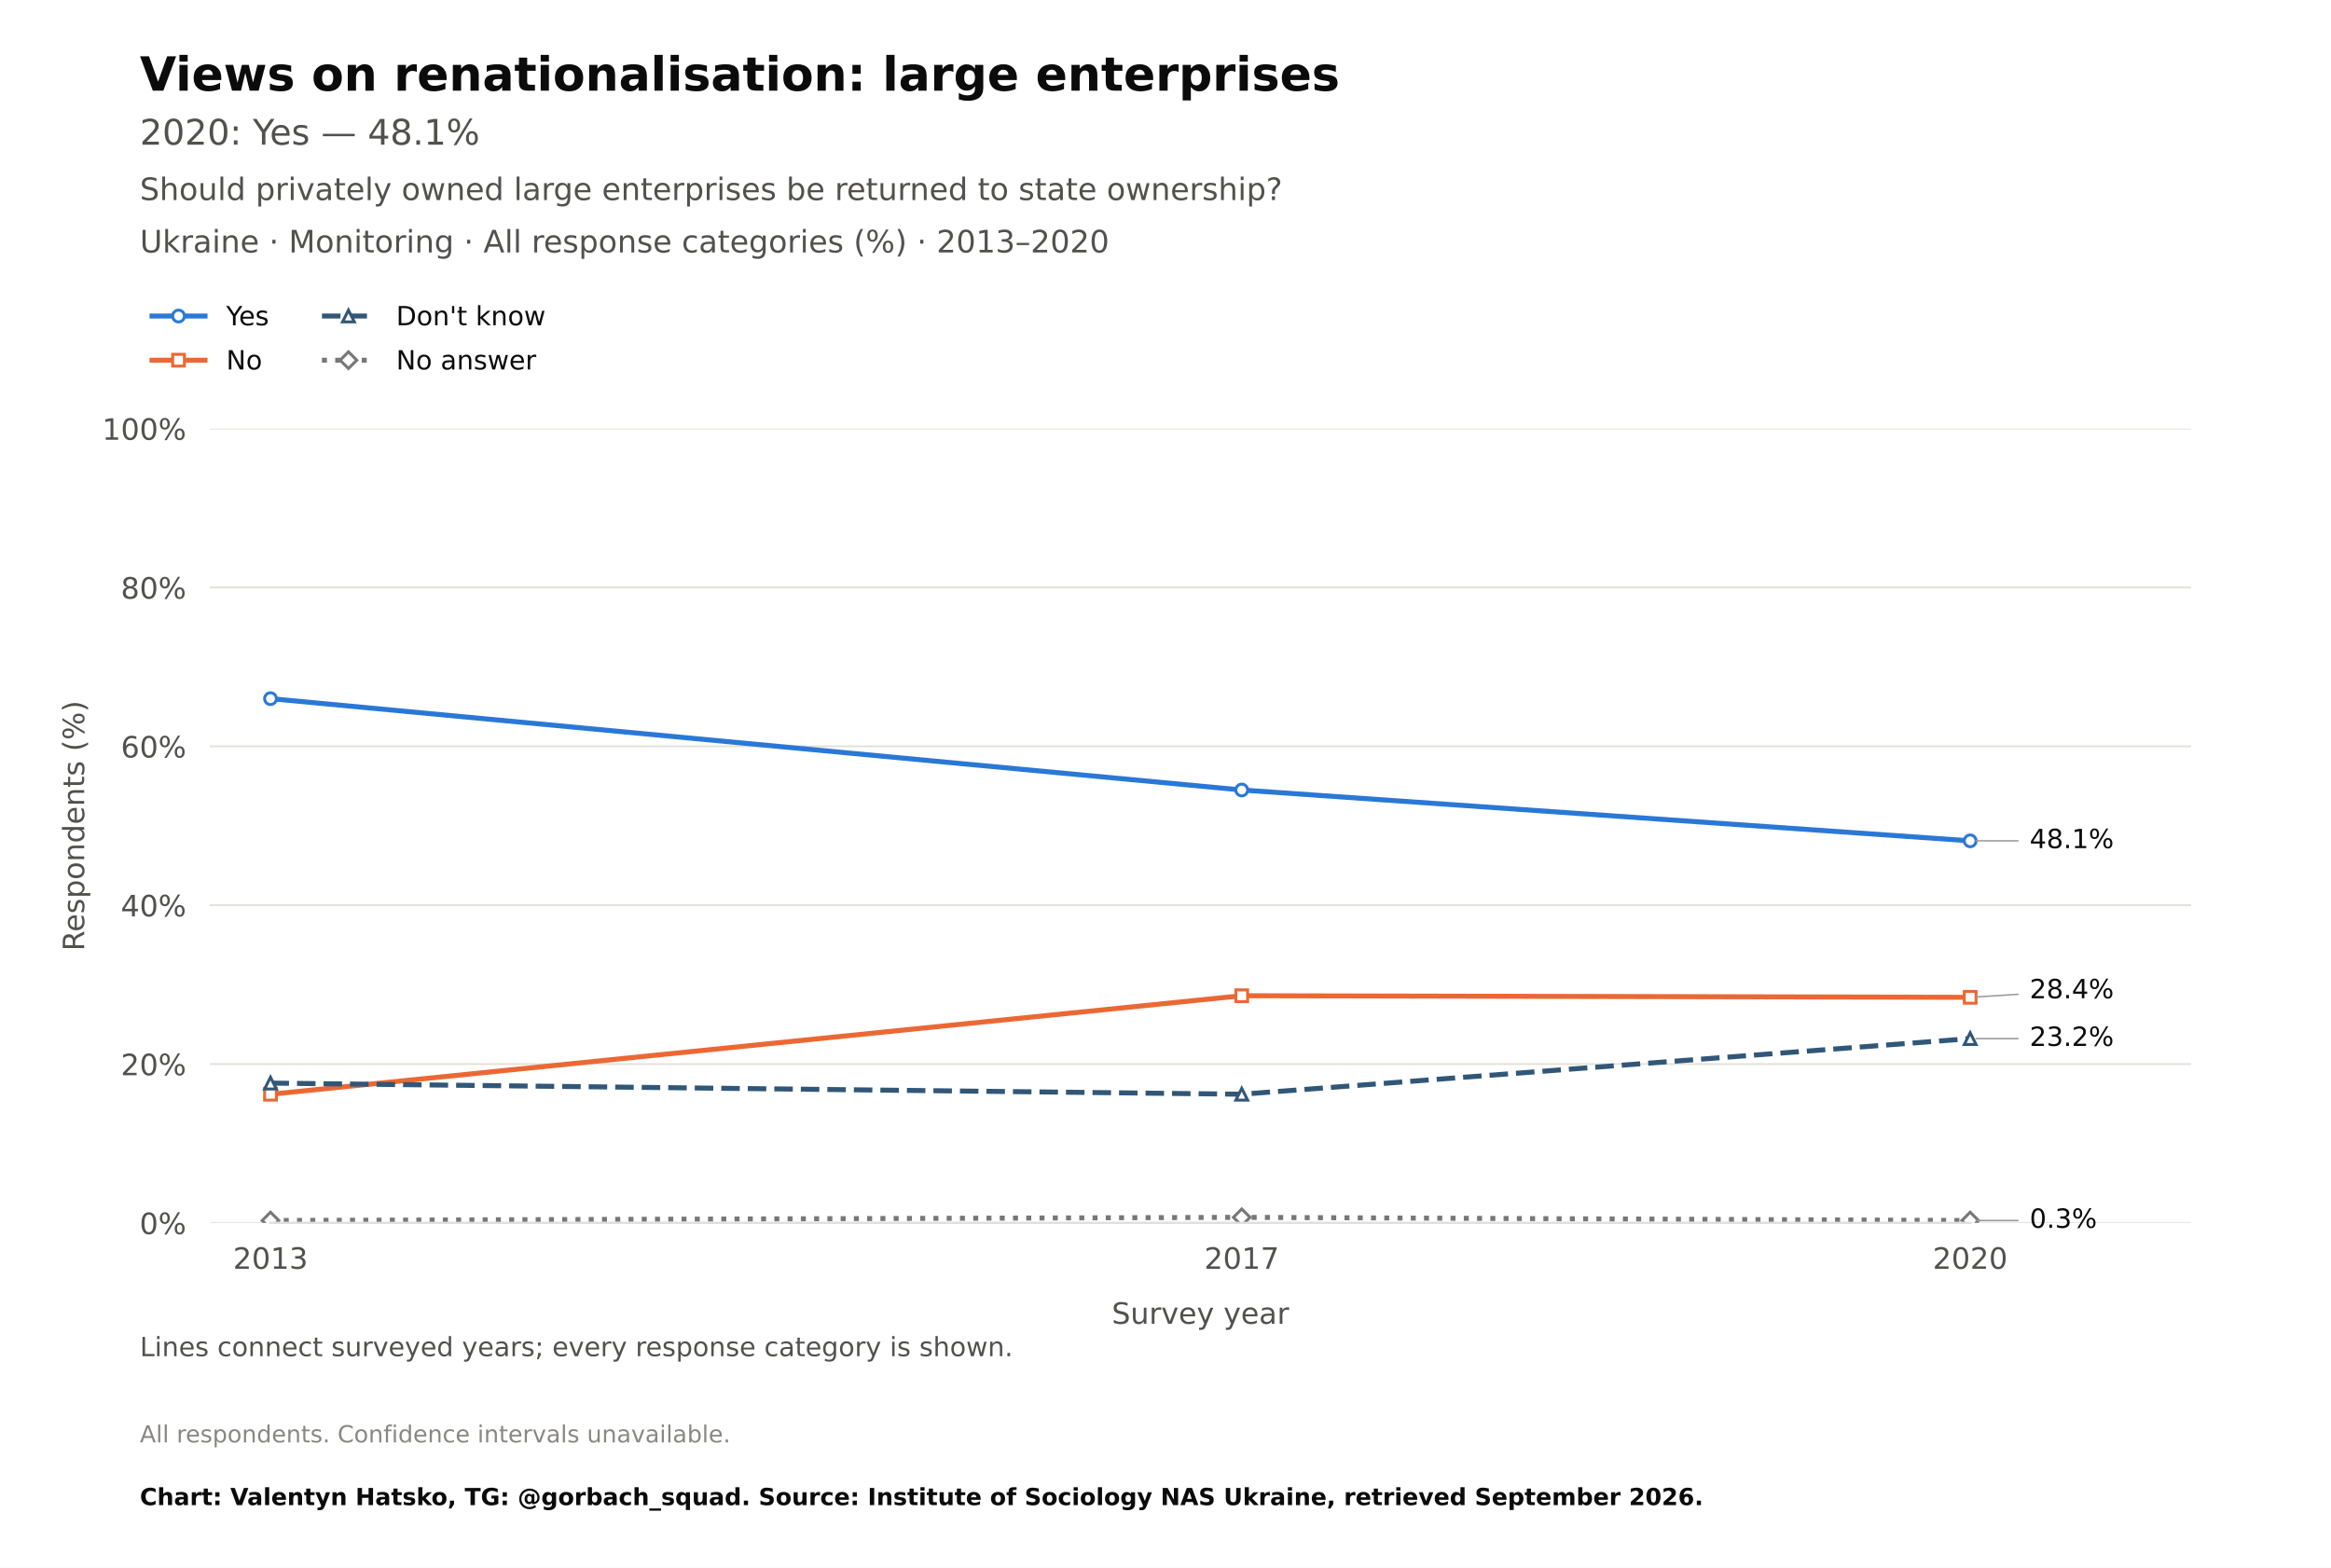
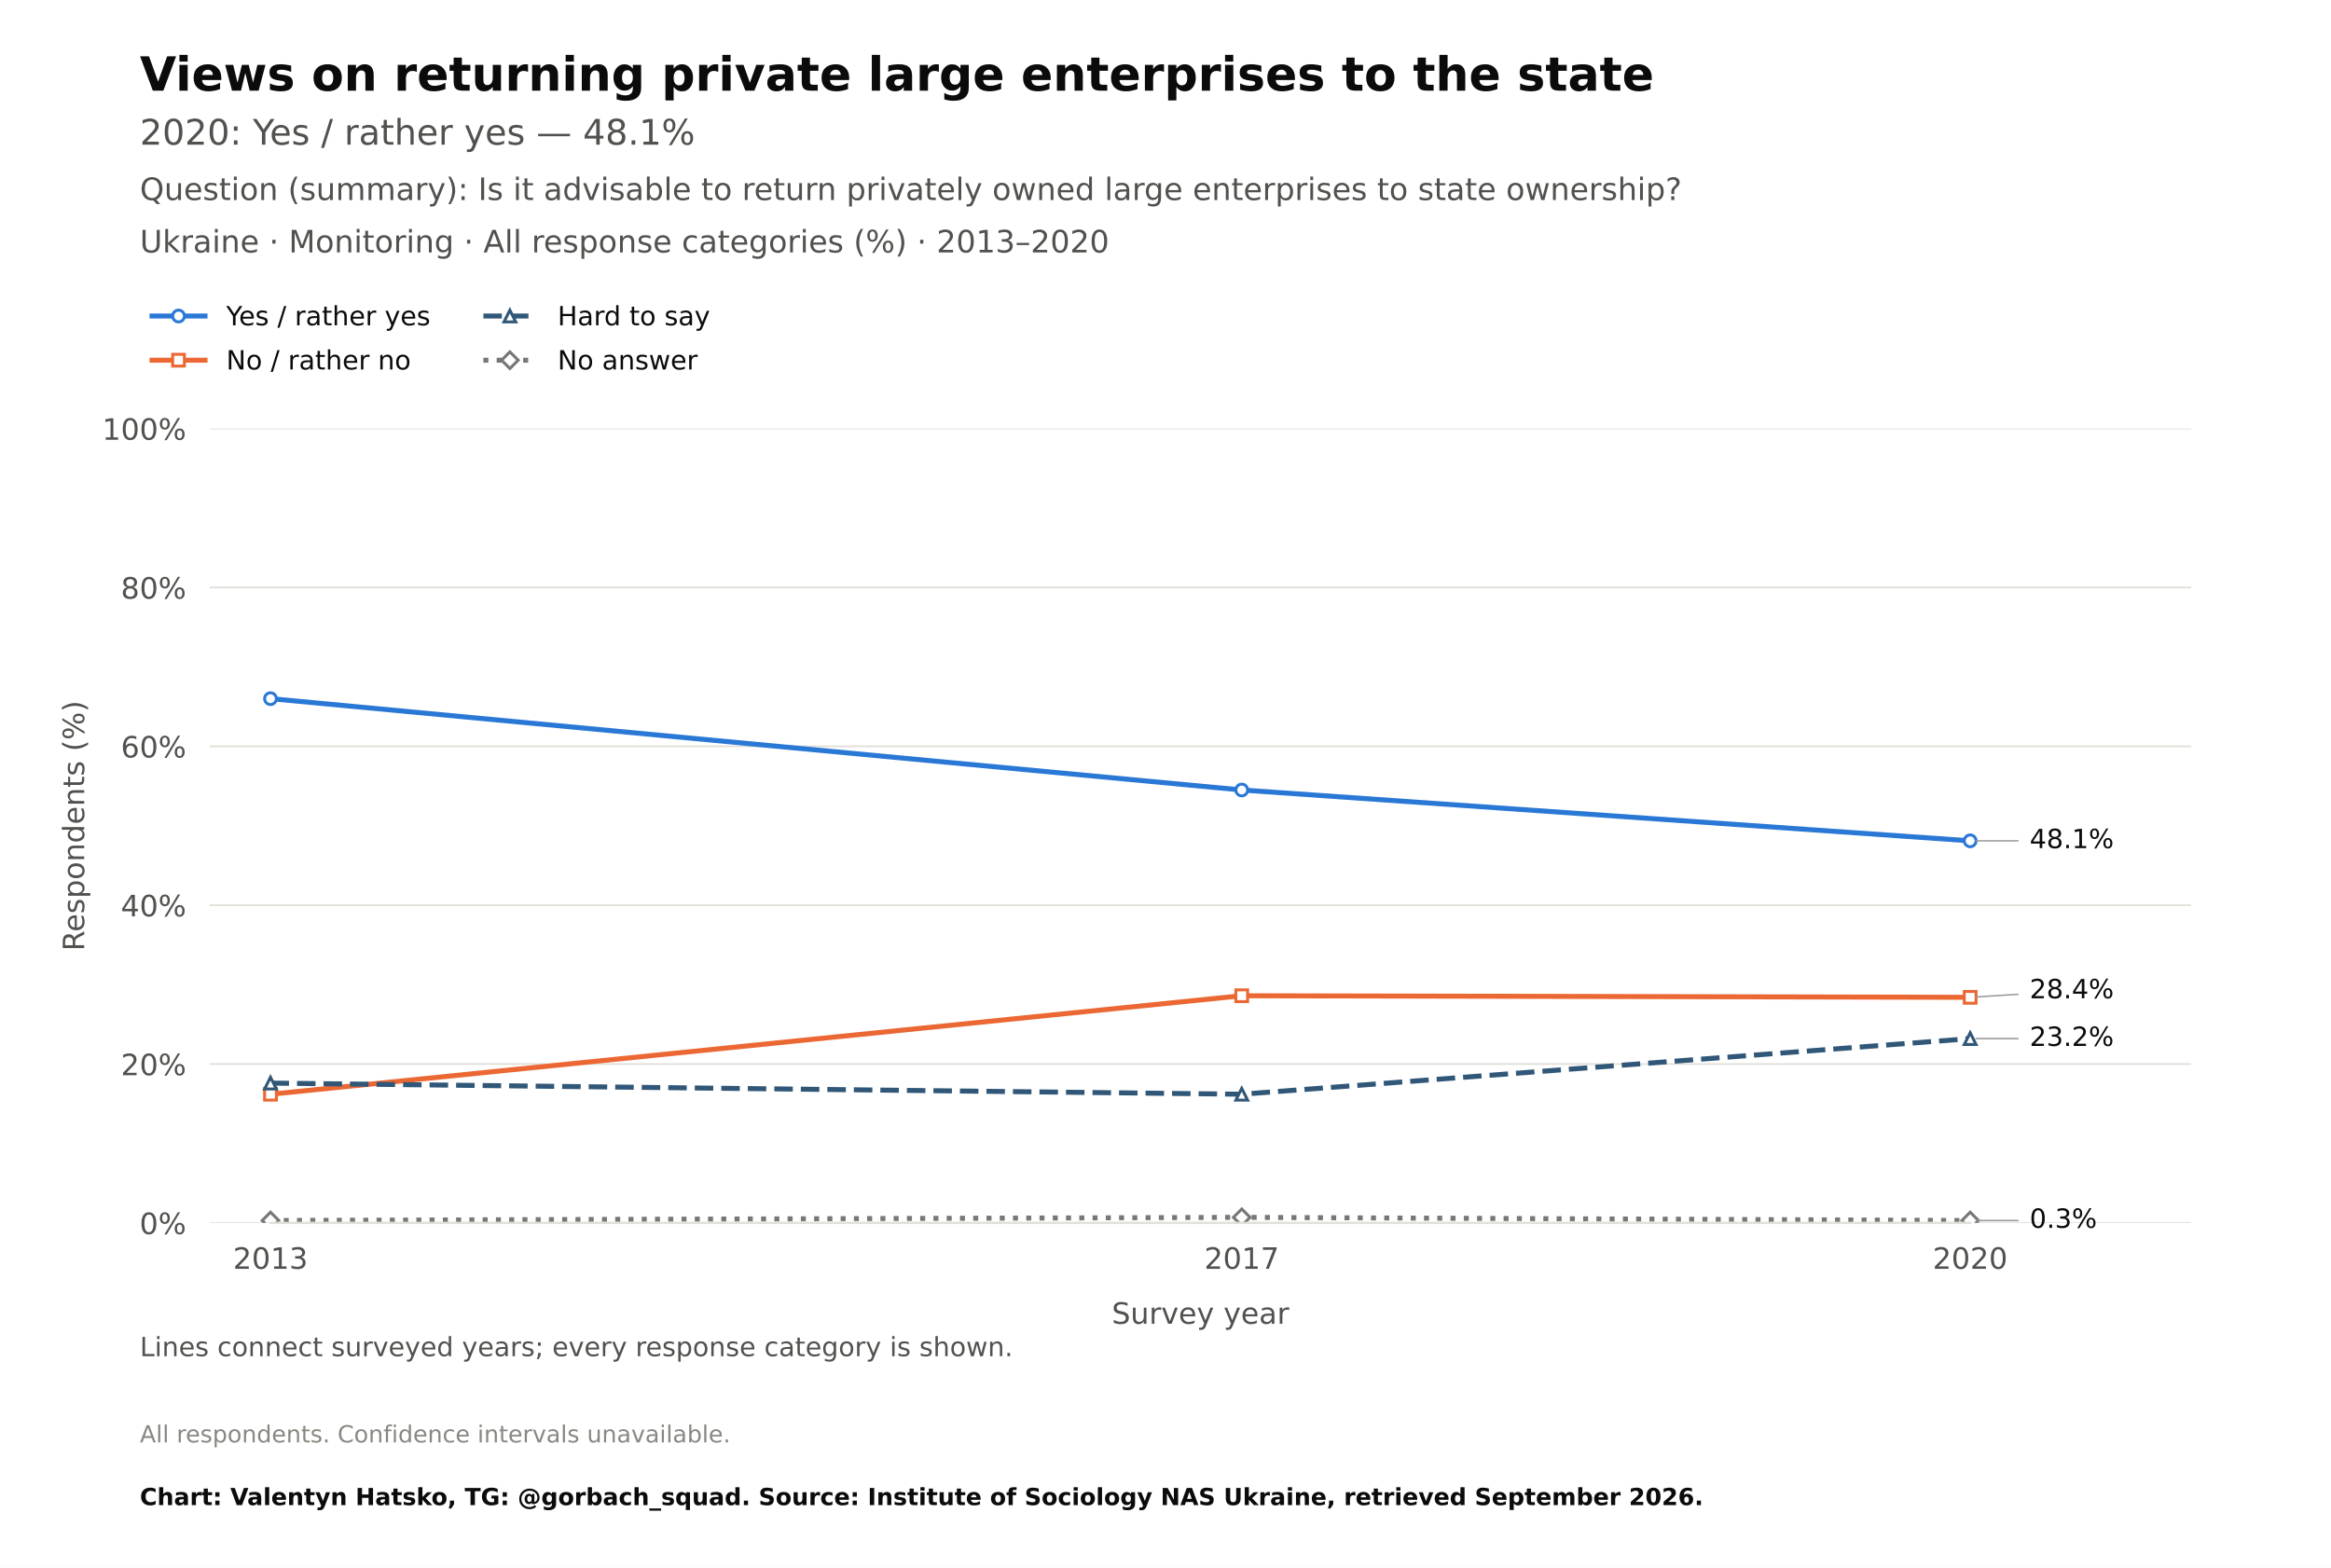
<svg xmlns="http://www.w3.org/2000/svg" xmlns:xlink="http://www.w3.org/1999/xlink" width="792pt" height="532.8pt" viewBox="0 0 792 532.8" version="1.1">
  <defs>
    <style type="text/css">*{stroke-linejoin: round; stroke-linecap: butt}</style>
  </defs>
  <g id="figure_1">
    <g id="patch_1">
      <path d="M 0 532.8  L 792 532.8  L 792 0  L 0 0  z " style="fill: #ffffff" />
    </g>
    <g id="axes_1">
      <g id="patch_2">
        <path d="M 71.28 415.584  L 744.48 415.584  L 744.48 145.648  L 71.28 145.648  z " style="fill: #ffffff" />
      </g>
      <g id="matplotlib.axis_1">
        <g id="xtick_1">
          <g id="line2d_1" />
          <g id="text_1">
            <text style="font-size: 10px; font-family: 'DejaVu Sans', Arial, sans-serif; text-anchor: middle; fill: #52514e" x="91.905" y="431.182" transform="rotate(-0 91.905 431.1824)">2013</text>
          </g>
        </g>
        <g id="xtick_2">
          <g id="line2d_2" />
          <g id="text_2">
            <text style="font-size: 10px; font-family: 'DejaVu Sans', Arial, sans-serif; text-anchor: middle; fill: #52514e" x="421.905" y="431.182" transform="rotate(-0 421.905 431.1824)">2017</text>
          </g>
        </g>
        <g id="xtick_3">
          <g id="line2d_3" />
          <g id="text_3">
            <text style="font-size: 10px; font-family: 'DejaVu Sans', Arial, sans-serif; text-anchor: middle; fill: #52514e" x="669.405" y="431.182" transform="rotate(-0 669.405 431.1824)">2020</text>
          </g>
        </g>
        <g id="text_4">
          <text style="font-size: 10px; font-family: 'DejaVu Sans', Arial, sans-serif; text-anchor: middle; fill: #52514e" x="407.88" y="449.861" transform="rotate(-0 407.88 449.8606)">Survey year</text>
        </g>
      </g>
      <g id="matplotlib.axis_2">
        <g id="ytick_1">
          <g id="line2d_4">
-             <path d="M 71.28 415.584  L 744.48 415.584  " clip-path="url(#p12f6272976)" style="fill: none; stroke: #e1e0d9; stroke-width: 0.6; stroke-linecap: square" />
+             <path d="M 71.28 415.584  L 744.48 415.584  " clip-path="url(#pdadead64aa)" style="fill: none; stroke: #e1e0d9; stroke-width: 0.6; stroke-linecap: square" />
          </g>
          <g id="line2d_5" />
          <g id="text_5">
            <text style="font-size: 10px; font-family: 'DejaVu Sans', Arial, sans-serif; text-anchor: end; fill: #52514e" x="63.28" y="419.383" transform="rotate(-0 63.28 419.3832)">0%</text>
          </g>
        </g>
        <g id="ytick_2">
          <g id="line2d_6">
-             <path d="M 71.28 361.597  L 744.48 361.597  " clip-path="url(#p12f6272976)" style="fill: none; stroke: #e1e0d9; stroke-width: 0.6; stroke-linecap: square" />
+             <path d="M 71.28 361.597  L 744.48 361.597  " clip-path="url(#pdadead64aa)" style="fill: none; stroke: #e1e0d9; stroke-width: 0.6; stroke-linecap: square" />
          </g>
          <g id="line2d_7" />
          <g id="text_6">
            <text style="font-size: 10px; font-family: 'DejaVu Sans', Arial, sans-serif; text-anchor: end; fill: #52514e" x="63.28" y="365.396" transform="rotate(-0 63.28 365.396)">20%</text>
          </g>
        </g>
        <g id="ytick_3">
          <g id="line2d_8">
-             <path d="M 71.28 307.61  L 744.48 307.61  " clip-path="url(#p12f6272976)" style="fill: none; stroke: #e1e0d9; stroke-width: 0.6; stroke-linecap: square" />
+             <path d="M 71.28 307.61  L 744.48 307.61  " clip-path="url(#pdadead64aa)" style="fill: none; stroke: #e1e0d9; stroke-width: 0.6; stroke-linecap: square" />
          </g>
          <g id="line2d_9" />
          <g id="text_7">
            <text style="font-size: 10px; font-family: 'DejaVu Sans', Arial, sans-serif; text-anchor: end; fill: #52514e" x="63.28" y="311.409" transform="rotate(-0 63.28 311.4088)">40%</text>
          </g>
        </g>
        <g id="ytick_4">
          <g id="line2d_10">
-             <path d="M 71.28 253.622  L 744.48 253.622  " clip-path="url(#p12f6272976)" style="fill: none; stroke: #e1e0d9; stroke-width: 0.6; stroke-linecap: square" />
+             <path d="M 71.28 253.622  L 744.48 253.622  " clip-path="url(#pdadead64aa)" style="fill: none; stroke: #e1e0d9; stroke-width: 0.6; stroke-linecap: square" />
          </g>
          <g id="line2d_11" />
          <g id="text_8">
            <text style="font-size: 10px; font-family: 'DejaVu Sans', Arial, sans-serif; text-anchor: end; fill: #52514e" x="63.28" y="257.422" transform="rotate(-0 63.28 257.4216)">60%</text>
          </g>
        </g>
        <g id="ytick_5">
          <g id="line2d_12">
-             <path d="M 71.28 199.635  L 744.48 199.635  " clip-path="url(#p12f6272976)" style="fill: none; stroke: #e1e0d9; stroke-width: 0.6; stroke-linecap: square" />
+             <path d="M 71.28 199.635  L 744.48 199.635  " clip-path="url(#pdadead64aa)" style="fill: none; stroke: #e1e0d9; stroke-width: 0.6; stroke-linecap: square" />
          </g>
          <g id="line2d_13" />
          <g id="text_9">
            <text style="font-size: 10px; font-family: 'DejaVu Sans', Arial, sans-serif; text-anchor: end; fill: #52514e" x="63.28" y="203.434" transform="rotate(-0 63.28 203.4344)">80%</text>
          </g>
        </g>
        <g id="ytick_6">
          <g id="line2d_14">
-             <path d="M 71.28 145.648  L 744.48 145.648  " clip-path="url(#p12f6272976)" style="fill: none; stroke: #e1e0d9; stroke-width: 0.6; stroke-linecap: square" />
+             <path d="M 71.28 145.648  L 744.48 145.648  " clip-path="url(#pdadead64aa)" style="fill: none; stroke: #e1e0d9; stroke-width: 0.6; stroke-linecap: square" />
          </g>
          <g id="line2d_15" />
          <g id="text_10">
            <text style="font-size: 10px; font-family: 'DejaVu Sans', Arial, sans-serif; text-anchor: end; fill: #52514e" x="63.28" y="149.447" transform="rotate(-0 63.28 149.4472)">100%</text>
          </g>
        </g>
        <g id="text_11">
          <text style="font-size: 10px; font-family: 'DejaVu Sans', Arial, sans-serif; text-anchor: middle; fill: #52514e" x="28.611" y="280.616" transform="rotate(-90 28.61125 280.616)">Respondents (%)</text>
        </g>
      </g>
      <g id="line2d_16">
-         <path d="M 91.905 237.426  L 421.905 268.469  L 669.405 285.745  " clip-path="url(#p12f6272976)" style="fill: none; stroke: #2a78d6; stroke-width: 1.7; stroke-linecap: square" />
-         <defs>
-           <path id="ma34b72bc05" d="M 0 2  C 0.53 2 1.039 1.789 1.414 1.414  C 1.789 1.039 2 0.53 2 0  C 2 -0.53 1.789 -1.039 1.414 -1.414  C 1.039 -1.789 0.53 -2 0 -2  C -0.53 -2 -1.039 -1.789 -1.414 -1.414  C -1.789 -1.039 -2 -0.53 -2 0  C -2 0.53 -1.789 1.039 -1.414 1.414  C -1.039 1.789 -0.53 2 0 2  z " style="stroke: #2a78d6" />
-         </defs>
-         <g clip-path="url(#p12f6272976)">
-           <use xlink:href="#ma34b72bc05" x="91.905" y="237.426" style="fill: #ffffff; stroke: #2a78d6" />
-           <use xlink:href="#ma34b72bc05" x="421.905" y="268.469" style="fill: #ffffff; stroke: #2a78d6" />
-           <use xlink:href="#ma34b72bc05" x="669.405" y="285.745" style="fill: #ffffff; stroke: #2a78d6" />
+         <path d="M 91.905 237.426  L 421.905 268.469  L 669.405 285.745  " clip-path="url(#pdadead64aa)" style="fill: none; stroke: #2a78d6; stroke-width: 1.7; stroke-linecap: square" />
+         <defs>
+           <path id="mc7fa0328d3" d="M 0 2  C 0.53 2 1.039 1.789 1.414 1.414  C 1.789 1.039 2 0.53 2 0  C 2 -0.53 1.789 -1.039 1.414 -1.414  C 1.039 -1.789 0.53 -2 0 -2  C -0.53 -2 -1.039 -1.789 -1.414 -1.414  C -1.789 -1.039 -2 -0.53 -2 0  C -2 0.53 -1.789 1.039 -1.414 1.414  C -1.039 1.789 -0.53 2 0 2  z " style="stroke: #2a78d6" />
+         </defs>
+         <g clip-path="url(#pdadead64aa)">
+           <use xlink:href="#mc7fa0328d3" x="91.905" y="237.426" style="fill: #ffffff; stroke: #2a78d6" />
+           <use xlink:href="#mc7fa0328d3" x="421.905" y="268.469" style="fill: #ffffff; stroke: #2a78d6" />
+           <use xlink:href="#mc7fa0328d3" x="669.405" y="285.745" style="fill: #ffffff; stroke: #2a78d6" />
        </g>
      </g>
      <g id="line2d_17">
-         <path d="M 91.905 371.854  L 421.905 338.382  L 669.405 338.922  " clip-path="url(#p12f6272976)" style="fill: none; stroke: #eb6834; stroke-width: 1.7; stroke-linecap: square" />
-         <defs>
-           <path id="m0a65eff58c" d="M -2 2  L 2 2  L 2 -2  L -2 -2  z " style="stroke: #eb6834; stroke-linejoin: miter" />
-         </defs>
-         <g clip-path="url(#p12f6272976)">
-           <use xlink:href="#m0a65eff58c" x="91.905" y="371.854" style="fill: #ffffff; stroke: #eb6834; stroke-linejoin: miter" />
-           <use xlink:href="#m0a65eff58c" x="421.905" y="338.382" style="fill: #ffffff; stroke: #eb6834; stroke-linejoin: miter" />
-           <use xlink:href="#m0a65eff58c" x="669.405" y="338.922" style="fill: #ffffff; stroke: #eb6834; stroke-linejoin: miter" />
+         <path d="M 91.905 371.854  L 421.905 338.382  L 669.405 338.922  " clip-path="url(#pdadead64aa)" style="fill: none; stroke: #eb6834; stroke-width: 1.7; stroke-linecap: square" />
+         <defs>
+           <path id="mf34aa84dfc" d="M -2 2  L 2 2  L 2 -2  L -2 -2  z " style="stroke: #eb6834; stroke-linejoin: miter" />
+         </defs>
+         <g clip-path="url(#pdadead64aa)">
+           <use xlink:href="#mf34aa84dfc" x="91.905" y="371.854" style="fill: #ffffff; stroke: #eb6834; stroke-linejoin: miter" />
+           <use xlink:href="#mf34aa84dfc" x="421.905" y="338.382" style="fill: #ffffff; stroke: #eb6834; stroke-linejoin: miter" />
+           <use xlink:href="#mf34aa84dfc" x="669.405" y="338.922" style="fill: #ffffff; stroke: #eb6834; stroke-linejoin: miter" />
        </g>
      </g>
      <g id="line2d_18">
-         <path d="M 91.905 368.075  L 421.905 371.854  L 669.405 352.959  " clip-path="url(#p12f6272976)" style="fill: none; stroke-dasharray: 6.29,2.72; stroke-dashoffset: 0; stroke: #315778; stroke-width: 1.7" />
-         <defs>
-           <path id="me03d8472fa" d="M 0 -2  L -2 2  L 2 2  z " style="stroke: #315778; stroke-linejoin: miter" />
-         </defs>
-         <g clip-path="url(#p12f6272976)">
-           <use xlink:href="#me03d8472fa" x="91.905" y="368.075" style="fill: #ffffff; stroke: #315778; stroke-linejoin: miter" />
-           <use xlink:href="#me03d8472fa" x="421.905" y="371.854" style="fill: #ffffff; stroke: #315778; stroke-linejoin: miter" />
-           <use xlink:href="#me03d8472fa" x="669.405" y="352.959" style="fill: #ffffff; stroke: #315778; stroke-linejoin: miter" />
+         <path d="M 91.905 368.075  L 421.905 371.854  L 669.405 352.959  " clip-path="url(#pdadead64aa)" style="fill: none; stroke-dasharray: 6.29,2.72; stroke-dashoffset: 0; stroke: #315778; stroke-width: 1.7" />
+         <defs>
+           <path id="mb6c66e5128" d="M 0 -2  L -2 2  L 2 2  z " style="stroke: #315778; stroke-linejoin: miter" />
+         </defs>
+         <g clip-path="url(#pdadead64aa)">
+           <use xlink:href="#mb6c66e5128" x="91.905" y="368.075" style="fill: #ffffff; stroke: #315778; stroke-linejoin: miter" />
+           <use xlink:href="#mb6c66e5128" x="421.905" y="371.854" style="fill: #ffffff; stroke: #315778; stroke-linejoin: miter" />
+           <use xlink:href="#mb6c66e5128" x="669.405" y="352.959" style="fill: #ffffff; stroke: #315778; stroke-linejoin: miter" />
        </g>
      </g>
      <g id="line2d_19">
-         <path d="M 91.905 414.774  L 421.905 413.694  L 669.405 414.774  " clip-path="url(#p12f6272976)" style="fill: none; stroke-dasharray: 1.7,2.805; stroke-dashoffset: 0; stroke: #777777; stroke-width: 1.7" />
-         <defs>
-           <path id="mac567f97a0" d="M 0 2.828  L 2.828 0  L 0 -2.828  L -2.828 0  z " style="stroke: #777777; stroke-linejoin: miter" />
-         </defs>
-         <g clip-path="url(#p12f6272976)">
-           <use xlink:href="#mac567f97a0" x="91.905" y="414.774" style="fill: #ffffff; stroke: #777777; stroke-linejoin: miter" />
-           <use xlink:href="#mac567f97a0" x="421.905" y="413.694" style="fill: #ffffff; stroke: #777777; stroke-linejoin: miter" />
-           <use xlink:href="#mac567f97a0" x="669.405" y="414.774" style="fill: #ffffff; stroke: #777777; stroke-linejoin: miter" />
+         <path d="M 91.905 414.774  L 421.905 413.694  L 669.405 414.774  " clip-path="url(#pdadead64aa)" style="fill: none; stroke-dasharray: 1.7,2.805; stroke-dashoffset: 0; stroke: #777777; stroke-width: 1.7" />
+         <defs>
+           <path id="mb9f6b1554e" d="M 0 2.828  L 2.828 0  L 0 -2.828  L -2.828 0  z " style="stroke: #777777; stroke-linejoin: miter" />
+         </defs>
+         <g clip-path="url(#pdadead64aa)">
+           <use xlink:href="#mb9f6b1554e" x="91.905" y="414.774" style="fill: #ffffff; stroke: #777777; stroke-linejoin: miter" />
+           <use xlink:href="#mb9f6b1554e" x="421.905" y="413.694" style="fill: #ffffff; stroke: #777777; stroke-linejoin: miter" />
+           <use xlink:href="#mb9f6b1554e" x="669.405" y="414.774" style="fill: #ffffff; stroke: #777777; stroke-linejoin: miter" />
        </g>
      </g>
      <g id="patch_3">
        <path d="M 91.905 415.584  L 669.405 415.584  " style="fill: none; stroke: #e1e0d9; stroke-width: 0.8; stroke-linejoin: miter; stroke-linecap: square" />
      </g>
      <g id="patch_4">
        <path d="M 685.622 414.774  Q 678.513 414.774 671.404 414.774  " style="fill: none; stroke: #999999; stroke-width: 0.5; stroke-linecap: round" />
      </g>
      <g id="text_12">
        <text style="font-size: 9px; font-family: 'DejaVu Sans', Arial, sans-serif; text-anchor: start; fill: #0b0b0b" x="689.617" y="417.258" transform="rotate(-0 689.6175 417.2576)">0.3%</text>
      </g>
      <g id="patch_5">
        <path d="M 685.619 352.959  Q 678.511 352.959 671.404 352.959  " style="fill: none; stroke: #999999; stroke-width: 0.5; stroke-linecap: round" />
      </g>
      <g id="text_13">
        <text style="font-size: 9px; font-family: 'DejaVu Sans', Arial, sans-serif; text-anchor: start; fill: #0b0b0b" x="689.617" y="355.442" transform="rotate(-0 689.6175 355.4423)">23.2%</text>
      </g>
      <g id="patch_6">
        <path d="M 685.619 337.908  Q 678.511 338.352 671.404 338.797  " style="fill: none; stroke: #999999; stroke-width: 0.5; stroke-linecap: round" />
      </g>
      <g id="text_14">
        <text style="font-size: 9px; font-family: 'DejaVu Sans', Arial, sans-serif; text-anchor: start; fill: #0b0b0b" x="689.617" y="339.246" transform="rotate(-0 689.6175 339.2461)">28.4%</text>
      </g>
      <g id="patch_7">
        <path d="M 685.619 285.745  Q 678.511 285.745 671.404 285.745  " style="fill: none; stroke: #999999; stroke-width: 0.5; stroke-linecap: round" />
      </g>
      <g id="text_15">
        <text style="font-size: 9px; font-family: 'DejaVu Sans', Arial, sans-serif; text-anchor: start; fill: #0b0b0b" x="689.617" y="288.228" transform="rotate(-0 689.6175 288.2282)">48.1%</text>
      </g>
    </g>
    <g id="text_16">
-       <text style="font-weight: 700; font-size: 16px; font-family: 'DejaVu Sans', Arial, sans-serif; text-anchor: start; fill: #0b0b0b" x="47.52" y="30.805" transform="rotate(-0 47.52 30.8055)">Views on renationalisation: large enterprises</text>
+       <text style="font-weight: 700; font-size: 16px; font-family: 'DejaVu Sans', Arial, sans-serif; text-anchor: start; fill: #0b0b0b" x="47.52" y="30.805" transform="rotate(-0 47.52 30.8055)">Views on returning private large enterprises to the state</text>
    </g>
    <g id="text_17">
-       <text style="font-size: 12px; font-family: 'DejaVu Sans', Arial, sans-serif; text-anchor: start; fill: #52514e" x="47.52" y="49.166" transform="rotate(-0 47.52 49.16613)">2020: Yes — 48.1%</text>
+       <text style="font-size: 12px; font-family: 'DejaVu Sans', Arial, sans-serif; text-anchor: start; fill: #52514e" x="47.52" y="49.166" transform="rotate(-0 47.52 49.16613)">2020: Yes / rather yes — 48.1%</text>
    </g>
    <g id="text_18">
-       <text style="font-size: 10.5px; font-family: 'DejaVu Sans', Arial, sans-serif; text-anchor: start; fill: #52514e" x="47.52" y="67.986" transform="rotate(-0 47.52 67.98636)">Should privately owned large enterprises be returned to state ownership?</text>
+       <text style="font-size: 10.5px; font-family: 'DejaVu Sans', Arial, sans-serif; text-anchor: start; fill: #52514e" x="47.52" y="67.986" transform="rotate(-0 47.52 67.98636)">Question (summary): Is it advisable to return privately owned large enterprises to state ownership?</text>
    </g>
    <g id="text_19">
      <text style="font-size: 10.5px; font-family: 'DejaVu Sans', Arial, sans-serif; text-anchor: start; fill: #52514e" x="47.52" y="85.786" transform="rotate(-0 47.52 85.78636)">Ukraine · Monitoring · All response categories (%) · 2013–2020</text>
    </g>
    <g id="text_20">
      <text style="font-size: 9px; font-family: 'DejaVu Sans', Arial, sans-serif; text-anchor: start; fill: #52514e" x="47.52" y="460.872" transform="rotate(-0 47.52 460.872)">Lines connect surveyed years; every response category is shown.</text>
    </g>
    <g id="text_21">
      <text style="font-size: 8px; font-family: 'DejaVu Sans', Arial, sans-serif; text-anchor: start; fill: #898781" x="47.52" y="490.176" transform="rotate(-0 47.52 490.176)">All respondents. Confidence intervals unavailable.</text>
    </g>
    <g id="text_22">
      <text style="font-weight: 600; font-size: 8px; font-family: 'DejaVu Sans', Arial, sans-serif; text-anchor: start; fill: #0b0b0b" x="47.52" y="511.488" transform="rotate(-0 47.52 511.488)">Chart: Valentyn Hatsko, TG: @gorbach_squad. Source: Institute of Sociology NAS Ukraine, retrieved September 2026.</text>
    </g>
    <g id="legend_1">
      <g id="line2d_20">
        <path d="M 51.66 107.397  L 60.66 107.397  L 69.66 107.397  " style="fill: none; stroke: #2a78d6; stroke-width: 1.7; stroke-linecap: square" />
        <g>
-           <use xlink:href="#ma34b72bc05" x="60.66" y="107.397" style="fill: #ffffff; stroke: #2a78d6" />
+           <use xlink:href="#mc7fa0328d3" x="60.66" y="107.397" style="fill: #ffffff; stroke: #2a78d6" />
        </g>
      </g>
      <g id="text_23">
-         <text style="font-size: 9px; font-family: 'DejaVu Sans', Arial, sans-serif; text-anchor: start; fill: #0b0b0b" x="76.86" y="110.547" transform="rotate(-0 76.86 110.5466)">Yes</text>
+         <text style="font-size: 9px; font-family: 'DejaVu Sans', Arial, sans-serif; text-anchor: start; fill: #0b0b0b" x="76.86" y="110.547" transform="rotate(-0 76.86 110.5466)">Yes / rather yes</text>
      </g>
      <g id="line2d_21">
        <path d="M 51.66 122.407  L 60.66 122.407  L 69.66 122.407  " style="fill: none; stroke: #eb6834; stroke-width: 1.7; stroke-linecap: square" />
        <g>
-           <use xlink:href="#m0a65eff58c" x="60.66" y="122.407" style="fill: #ffffff; stroke: #eb6834; stroke-linejoin: miter" />
+           <use xlink:href="#mf34aa84dfc" x="60.66" y="122.407" style="fill: #ffffff; stroke: #eb6834; stroke-linejoin: miter" />
        </g>
      </g>
      <g id="text_24">
-         <text style="font-size: 9px; font-family: 'DejaVu Sans', Arial, sans-serif; text-anchor: start; fill: #0b0b0b" x="76.86" y="125.557" transform="rotate(-0 76.86 125.5569)">No</text>
+         <text style="font-size: 9px; font-family: 'DejaVu Sans', Arial, sans-serif; text-anchor: start; fill: #0b0b0b" x="76.86" y="125.557" transform="rotate(-0 76.86 125.5569)">No / rather no</text>
      </g>
      <g id="line2d_22">
-         <path d="M 109.391 107.397  L 118.391 107.397  L 127.391 107.397  " style="fill: none; stroke-dasharray: 6.29,2.72; stroke-dashoffset: 0; stroke: #315778; stroke-width: 1.7" />
-         <g>
-           <use xlink:href="#me03d8472fa" x="118.391" y="107.397" style="fill: #ffffff; stroke: #315778; stroke-linejoin: miter" />
+         <path d="M 164.242 107.397  L 173.242 107.397  L 182.242 107.397  " style="fill: none; stroke-dasharray: 6.29,2.72; stroke-dashoffset: 0; stroke: #315778; stroke-width: 1.7" />
+         <g>
+           <use xlink:href="#mb6c66e5128" x="173.242" y="107.397" style="fill: #ffffff; stroke: #315778; stroke-linejoin: miter" />
        </g>
      </g>
      <g id="text_25">
-         <text style="font-size: 9px; font-family: 'DejaVu Sans', Arial, sans-serif; text-anchor: start; fill: #0b0b0b" x="134.591" y="110.547" transform="rotate(-0 134.5908 110.5466)">Don't know</text>
+         <text style="font-size: 9px; font-family: 'DejaVu Sans', Arial, sans-serif; text-anchor: start; fill: #0b0b0b" x="189.442" y="110.547" transform="rotate(-0 189.4416 110.5466)">Hard to say</text>
      </g>
      <g id="line2d_23">
-         <path d="M 109.391 122.407  L 118.391 122.407  L 127.391 122.407  " style="fill: none; stroke-dasharray: 1.7,2.805; stroke-dashoffset: 0; stroke: #777777; stroke-width: 1.7" />
-         <g>
-           <use xlink:href="#mac567f97a0" x="118.391" y="122.407" style="fill: #ffffff; stroke: #777777; stroke-linejoin: miter" />
+         <path d="M 164.242 122.407  L 173.242 122.407  L 182.242 122.407  " style="fill: none; stroke-dasharray: 1.7,2.805; stroke-dashoffset: 0; stroke: #777777; stroke-width: 1.7" />
+         <g>
+           <use xlink:href="#mb9f6b1554e" x="173.242" y="122.407" style="fill: #ffffff; stroke: #777777; stroke-linejoin: miter" />
        </g>
      </g>
      <g id="text_26">
-         <text style="font-size: 9px; font-family: 'DejaVu Sans', Arial, sans-serif; text-anchor: start; fill: #0b0b0b" x="134.591" y="125.557" transform="rotate(-0 134.5908 125.5569)">No answer</text>
+         <text style="font-size: 9px; font-family: 'DejaVu Sans', Arial, sans-serif; text-anchor: start; fill: #0b0b0b" x="189.442" y="125.557" transform="rotate(-0 189.4416 125.5569)">No answer</text>
      </g>
    </g>
  </g>
  <defs>
-     <clipPath id="p12f6272976">
+     <clipPath id="pdadead64aa">
      <rect x="71.28" y="145.648" width="673.2" height="269.936" />
    </clipPath>
  </defs>
</svg>
